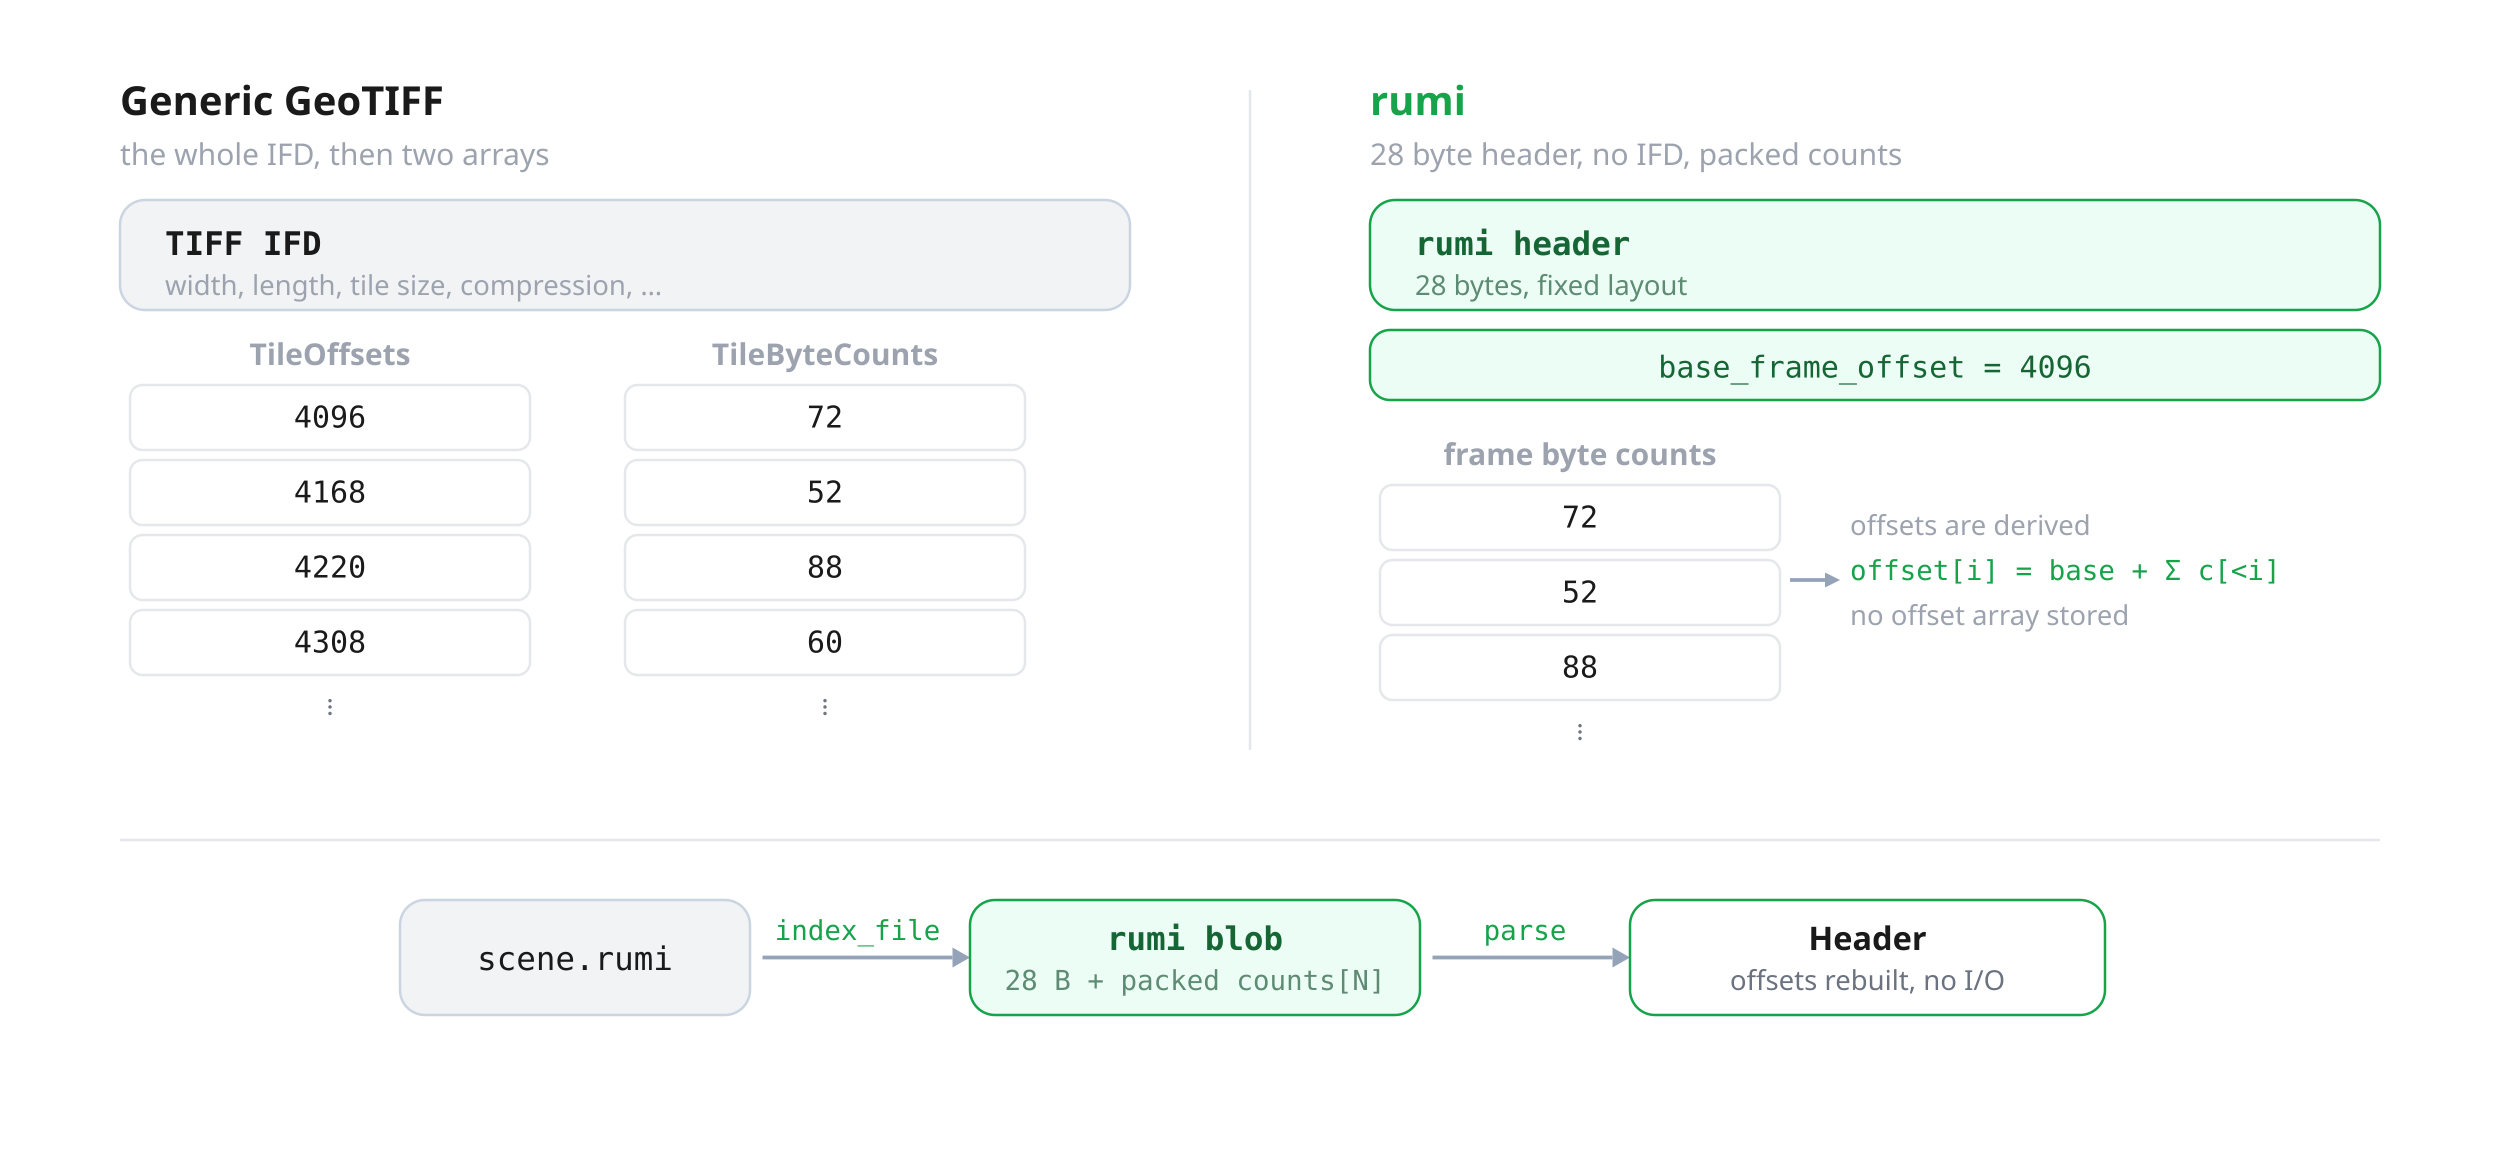
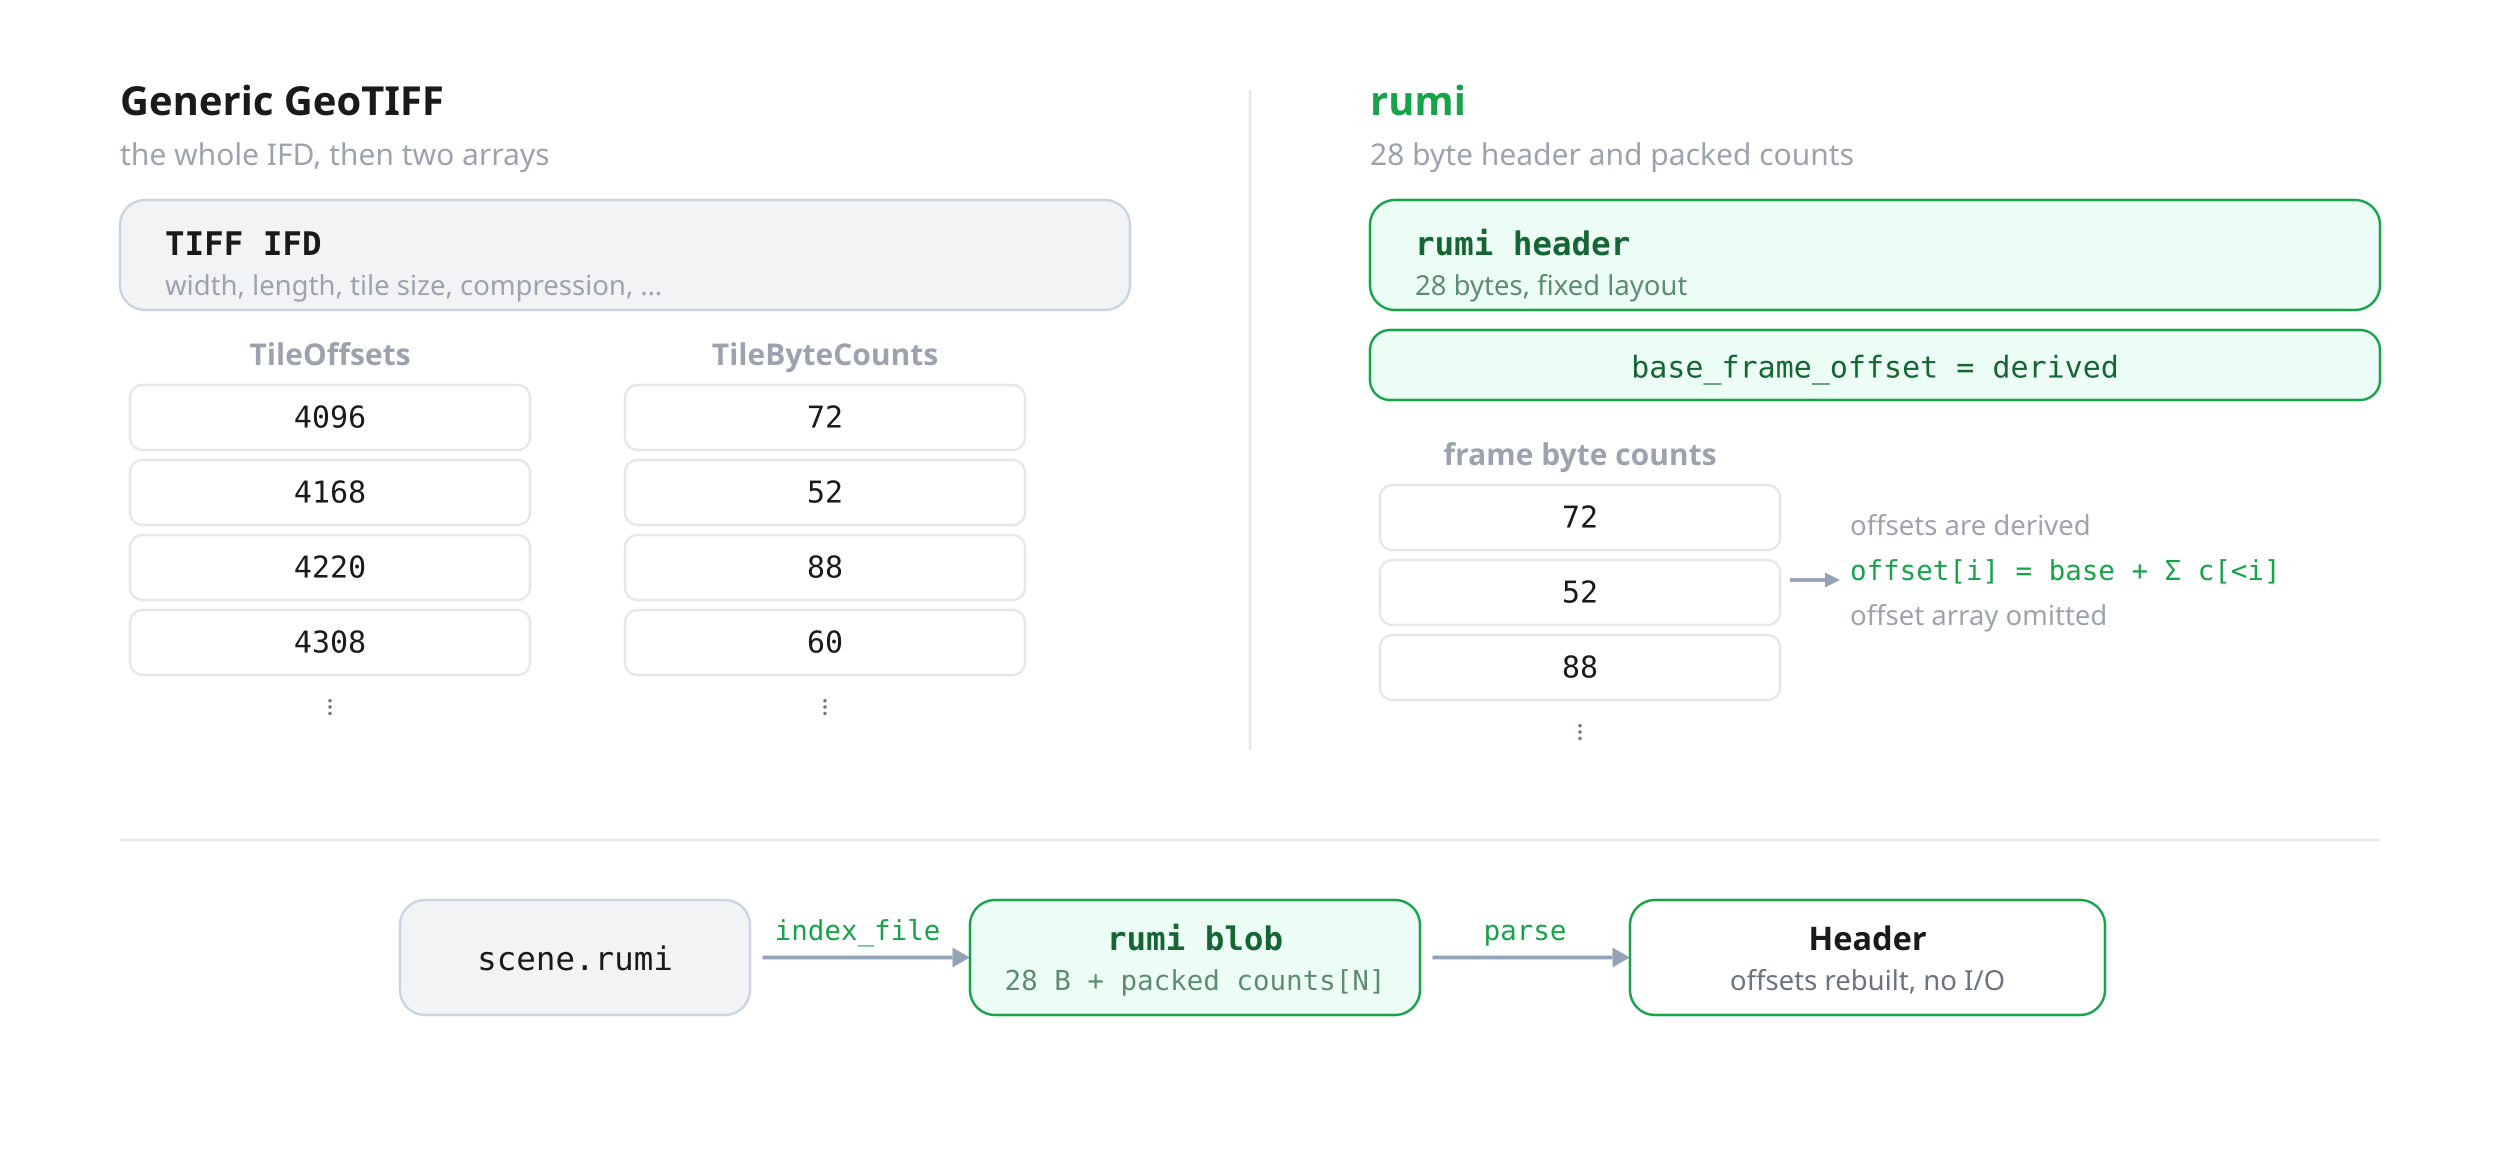
- <svg xmlns="http://www.w3.org/2000/svg" width="1000" height="460" viewBox="0 0 1000 460" role="img" aria-label="A generic GeoTIFF stores the whole IFD plus TileOffsets and TileByteCounts. The rumi blob stores a 28 byte header and bit-packed frame byte counts, deriving every offset by a prefix sum. index_file builds the blob, parse rebuilds the header with no I/O">
+ <svg xmlns="http://www.w3.org/2000/svg" width="1000" height="460" viewBox="0 0 1000 460" role="img" aria-label="A GeoTIFF index stores offsets and byte counts. A rumi header stores packed frame byte counts and derives offsets by prefix sum.">
  <style>
.mono{font-family:'Cascadia Code','Fira Code','Consolas',monospace;}
.sans{font-family:'League Spartan','Futura','Century Gothic',system-ui,sans-serif;}
</style>
  <rect width="1000" height="460" fill="#FFFFFF" />
  <line x1="500" y1="36" x2="500" y2="300" stroke="#E5E7EB" stroke-width="1" />
  <text class="sans" x="48" y="46" font-size="16" font-weight="600" fill="#1A1A1A">Generic GeoTIFF</text>
  <text class="sans" x="48" y="66" font-size="12" fill="#9CA3AF">the whole IFD, then two arrays</text>
  <rect x="48" y="80" width="404" height="44" rx="10" fill="#F1F3F5" stroke="#CBD5E1" stroke-width="1" />
  <text class="mono" x="66" y="102" font-size="13" font-weight="700" fill="#1A1A1A">TIFF IFD</text>
  <text class="sans" x="66" y="118" font-size="11" fill="#9CA3AF">width, length, tile size, compression, …</text>
  <text class="sans" x="132" y="146" text-anchor="middle" font-size="12" font-weight="600" fill="#9CA3AF">TileOffsets</text>
  <text class="sans" x="330" y="146" text-anchor="middle" font-size="12" font-weight="600" fill="#9CA3AF">TileByteCounts</text>
  <rect x="52" y="154" width="160" height="26" rx="5" fill="#FFFFFF" stroke="#E5E7EB" />
  <text class="mono" x="132" y="171" text-anchor="middle" font-size="12" fill="#1A1A1A">4096</text>
  <rect x="52" y="184" width="160" height="26" rx="5" fill="#FFFFFF" stroke="#E5E7EB" />
  <text class="mono" x="132" y="201" text-anchor="middle" font-size="12" fill="#1A1A1A">4168</text>
  <rect x="52" y="214" width="160" height="26" rx="5" fill="#FFFFFF" stroke="#E5E7EB" />
  <text class="mono" x="132" y="231" text-anchor="middle" font-size="12" fill="#1A1A1A">4220</text>
  <rect x="52" y="244" width="160" height="26" rx="5" fill="#FFFFFF" stroke="#E5E7EB" />
  <text class="mono" x="132" y="261" text-anchor="middle" font-size="12" fill="#1A1A1A">4308</text>
  <text class="mono" x="132" y="286" text-anchor="middle" font-size="14" fill="#6E7681">⋮</text>
  <rect x="250" y="154" width="160" height="26" rx="5" fill="#FFFFFF" stroke="#E5E7EB" />
  <text class="mono" x="330" y="171" text-anchor="middle" font-size="12" fill="#1A1A1A">72</text>
  <rect x="250" y="184" width="160" height="26" rx="5" fill="#FFFFFF" stroke="#E5E7EB" />
  <text class="mono" x="330" y="201" text-anchor="middle" font-size="12" fill="#1A1A1A">52</text>
  <rect x="250" y="214" width="160" height="26" rx="5" fill="#FFFFFF" stroke="#E5E7EB" />
  <text class="mono" x="330" y="231" text-anchor="middle" font-size="12" fill="#1A1A1A">88</text>
  <rect x="250" y="244" width="160" height="26" rx="5" fill="#FFFFFF" stroke="#E5E7EB" />
  <text class="mono" x="330" y="261" text-anchor="middle" font-size="12" fill="#1A1A1A">60</text>
  <text class="mono" x="330" y="286" text-anchor="middle" font-size="14" fill="#6E7681">⋮</text>
  <text class="sans" x="548" y="46" font-size="16" font-weight="600" fill="#16A34A">rumi</text>
-   <text class="sans" x="548" y="66" font-size="12" fill="#9CA3AF">28 byte header, no IFD, packed counts</text>
+   <text class="sans" x="548" y="66" font-size="12" fill="#9CA3AF">28 byte header and packed counts</text>
  <rect x="548" y="80" width="404" height="44" rx="10" fill="#ECFDF5" stroke="#16A34A" stroke-width="1" />
  <text class="mono" x="566" y="102" font-size="13" font-weight="700" fill="#166534">rumi header</text>
  <text class="sans" x="566" y="118" font-size="11" fill="#5E8B73">28 bytes, fixed layout</text>
  <rect x="548" y="132" width="404" height="28" rx="8" fill="#ECFDF5" stroke="#16A34A" stroke-width="1" />
-   <text class="mono" x="750" y="151" text-anchor="middle" font-size="12" fill="#166534">base_frame_offset = 4096</text>
+   <text class="mono" x="750" y="151" text-anchor="middle" font-size="12" fill="#166534">base_frame_offset = derived</text>
  <text class="sans" x="632" y="186" text-anchor="middle" font-size="12" font-weight="600" fill="#9CA3AF">frame byte counts</text>
  <rect x="552" y="194" width="160" height="26" rx="5" fill="#FFFFFF" stroke="#E5E7EB" />
  <text class="mono" x="632" y="211" text-anchor="middle" font-size="12" fill="#1A1A1A">72</text>
  <rect x="552" y="224" width="160" height="26" rx="5" fill="#FFFFFF" stroke="#E5E7EB" />
  <text class="mono" x="632" y="241" text-anchor="middle" font-size="12" fill="#1A1A1A">52</text>
  <rect x="552" y="254" width="160" height="26" rx="5" fill="#FFFFFF" stroke="#E5E7EB" />
  <text class="mono" x="632" y="271" text-anchor="middle" font-size="12" fill="#1A1A1A">88</text>
  <text class="mono" x="632" y="296" text-anchor="middle" font-size="14" fill="#6E7681">⋮</text>
  <line x1="716" y1="232" x2="730" y2="232" stroke="#94A3B8" stroke-width="1.5" />
  <path d="M736 232 L730 235 L730 229 Z" fill="#94A3B8" />
  <text class="sans" x="740" y="214" font-size="11" fill="#9CA3AF">offsets are derived</text>
  <text class="mono" x="740" y="232" font-size="11" fill="#16A34A">offset[i] = base + Σ c[&lt;i]</text>
-   <text class="sans" x="740" y="250" font-size="11" fill="#9CA3AF">no offset array stored</text>
+   <text class="sans" x="740" y="250" font-size="11" fill="#9CA3AF">offset array omitted</text>
  <line x1="48" y1="336" x2="952" y2="336" stroke="#E5E7EB" stroke-width="1" />
  <rect x="160" y="360" width="140" height="46" rx="10" fill="#F1F3F5" stroke="#CBD5E1" />
  <text class="mono" x="230" y="388" text-anchor="middle" font-size="13" fill="#1A1A1A">scene.rumi</text>
  <text class="mono" x="343" y="376" text-anchor="middle" font-size="11" fill="#16A34A">index_file</text>
  <line x1="305" y1="383" x2="381" y2="383" stroke="#94A3B8" stroke-width="1.5" />
  <path d="M388 383 L381 387 L381 379 Z" fill="#94A3B8" />
  <rect x="388" y="360" width="180" height="46" rx="10" fill="#ECFDF5" stroke="#16A34A" />
  <text class="mono" x="478" y="380" text-anchor="middle" font-size="13" font-weight="700" fill="#166534">rumi blob</text>
  <text class="mono" x="478" y="396" text-anchor="middle" font-size="11" fill="#5E8B73">28 B + packed counts[N]</text>
  <text class="mono" x="610" y="376" text-anchor="middle" font-size="11" fill="#16A34A">parse</text>
  <line x1="573" y1="383" x2="645" y2="383" stroke="#94A3B8" stroke-width="1.5" />
  <path d="M652 383 L645 387 L645 379 Z" fill="#94A3B8" />
  <rect x="652" y="360" width="190" height="46" rx="10" fill="#FFFFFF" stroke="#16A34A" />
  <text class="sans" x="747" y="380" text-anchor="middle" font-size="13" font-weight="600" fill="#1A1A1A">Header</text>
  <text class="sans" x="747" y="396" text-anchor="middle" font-size="11" fill="#6B7280">offsets rebuilt, no I/O</text>
</svg>
